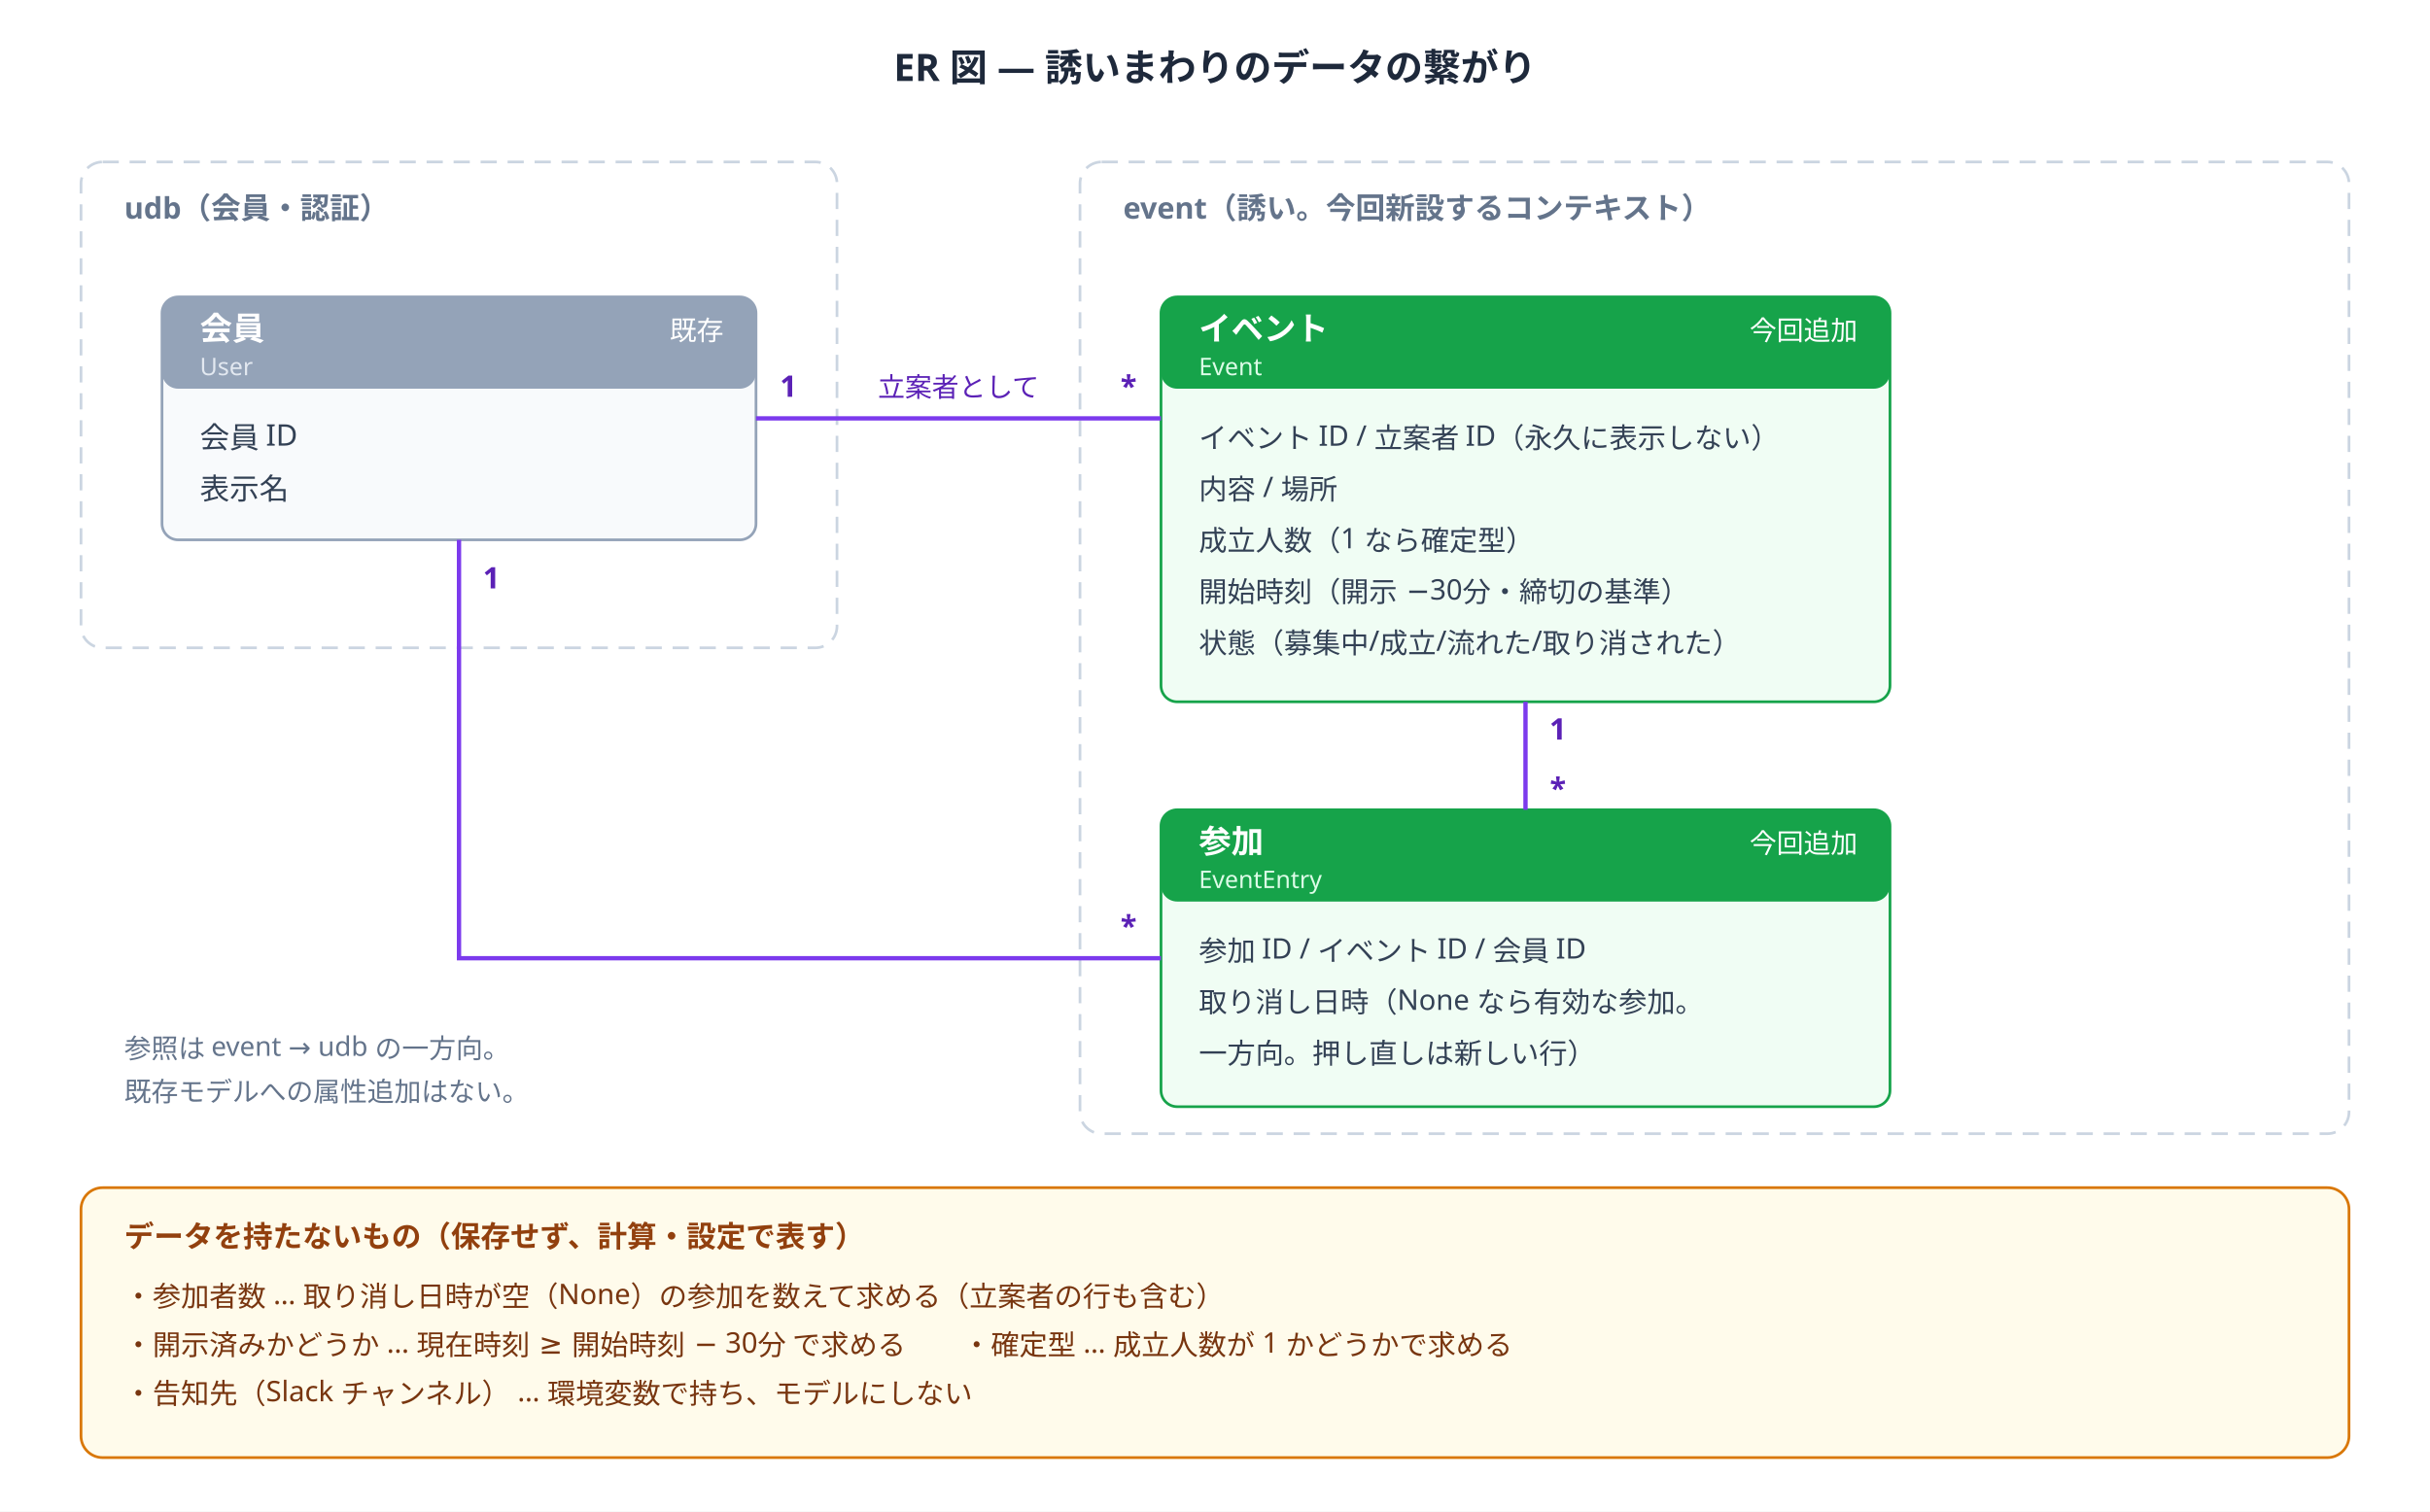
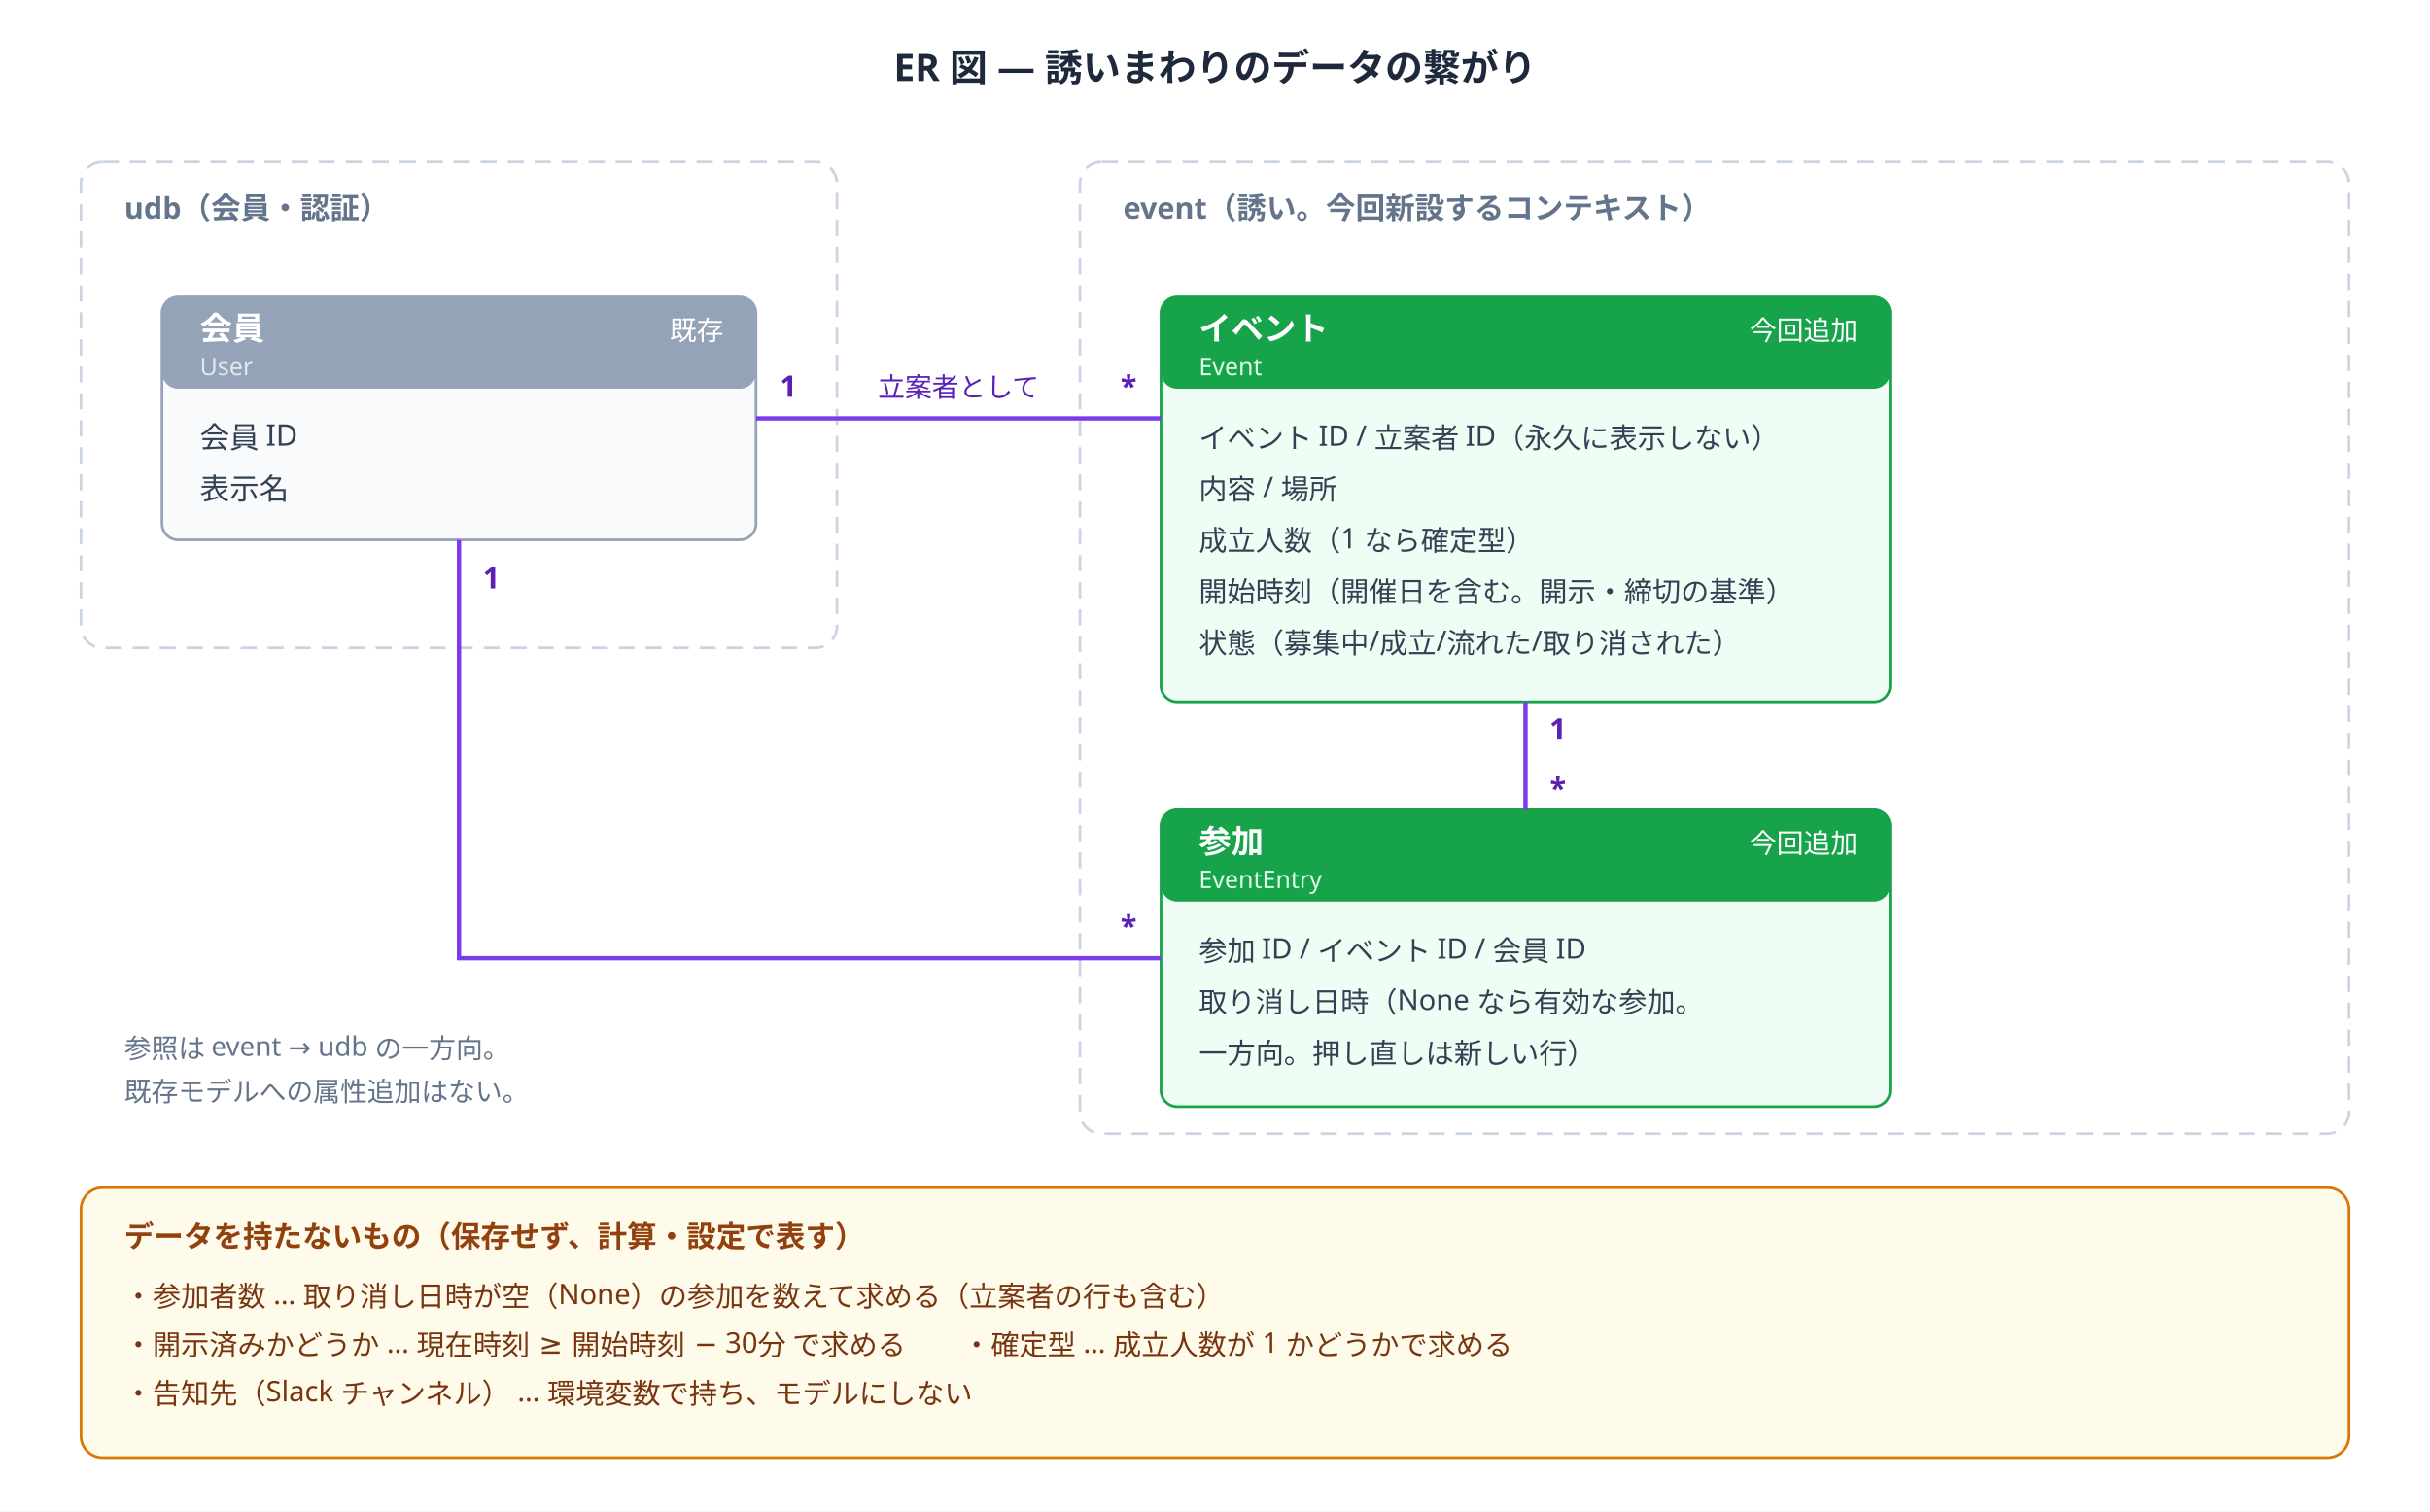
<svg xmlns="http://www.w3.org/2000/svg" viewBox="0 0 900 560" width="900" font-family="sans-serif" font-size="14">
  <rect x="0" y="0" width="900" height="560" fill="#ffffff" />
  <text x="450" y="30" text-anchor="middle" font-weight="bold" fill="#1e293b">ER 図 — 誘いまわりのデータの繋がり</text>
  <rect x="30" y="60" width="280" height="180" rx="8" fill="none" stroke="#cbd5e1" stroke-dasharray="6 4" />
  <text x="46" y="81" font-size="11" font-weight="bold" fill="#64748b">udb（会員・認証）</text>
  <rect x="60" y="110" width="220" height="90" rx="6" fill="#f8fafc" stroke="#94a3b8" />
  <rect x="60" y="110" width="220" height="34" rx="6" fill="#94a3b8" />
  <text x="74" y="126" font-size="12" font-weight="bold" fill="#ffffff">会員</text>
  <text x="74" y="139" font-size="9" fill="#e2e8f0">User</text>
  <text x="268" y="126" text-anchor="end" font-size="10" fill="#ffffff">既存</text>
  <text x="74" y="166" font-size="11" fill="#334155">会員 ID</text>
  <text x="74" y="185" font-size="11" fill="#334155">表示名</text>
  <rect x="400" y="60" width="470" height="360" rx="8" fill="none" stroke="#cbd5e1" stroke-dasharray="6 4" />
  <text x="416" y="81" font-size="11" font-weight="bold" fill="#64748b">event（誘い。今回新設するコンテキスト）</text>
  <rect x="430" y="110" width="270" height="150" rx="6" fill="#f0fdf4" stroke="#16a34a" />
  <rect x="430" y="110" width="270" height="34" rx="6" fill="#16a34a" />
  <text x="444" y="126" font-size="12" font-weight="bold" fill="#ffffff">イベント</text>
  <text x="444" y="139" font-size="9" fill="#dcfce7">Event</text>
  <text x="688" y="126" text-anchor="end" font-size="10" fill="#ffffff">今回追加</text>
  <text x="444" y="166" font-size="10.5" fill="#334155">イベント ID / 立案者 ID（永久に表示しない）</text>
  <text x="444" y="185" font-size="10.5" fill="#334155">内容 / 場所</text>
  <text x="444" y="204" font-size="10.5" fill="#334155">成立人数（1 なら確定型）</text>
-   <text x="444" y="223" font-size="10.5" fill="#334155">開始時刻（開示 −30分・締切の基準）</text>
+   <text x="444" y="223" font-size="10.5" fill="#334155">開始時刻（開催日を含む。開示・締切の基準）</text>
  <text x="444" y="242" font-size="10.5" fill="#334155">状態（募集中/成立/流れた/取り消された）</text>
  <rect x="430" y="300" width="270" height="110" rx="6" fill="#f0fdf4" stroke="#16a34a" />
  <rect x="430" y="300" width="270" height="34" rx="6" fill="#16a34a" />
  <text x="444" y="316" font-size="12" font-weight="bold" fill="#ffffff">参加</text>
  <text x="444" y="329" font-size="9" fill="#dcfce7">EventEntry</text>
  <text x="688" y="316" text-anchor="end" font-size="10" fill="#ffffff">今回追加</text>
  <text x="444" y="356" font-size="10.5" fill="#334155">参加 ID / イベント ID / 会員 ID</text>
  <text x="444" y="375" font-size="10.5" fill="#334155">取り消し日時（None なら有効な参加。</text>
  <text x="444" y="394" font-size="10.5" fill="#334155">　一方向。押し直しは新しい行）</text>
  <path d="M280,155 H430" fill="none" stroke="#7c3aed" stroke-width="1.6" />
  <text x="292" y="147" text-anchor="middle" font-size="11" font-weight="bold" fill="#5b21b6">1</text>
  <text x="418" y="147" text-anchor="middle" font-size="11" font-weight="bold" fill="#5b21b6">*</text>
  <text x="355" y="147" text-anchor="middle" font-size="10" fill="#5b21b6">立案者として</text>
  <path d="M170,200 V355 H430" fill="none" stroke="#7c3aed" stroke-width="1.6" />
  <text x="182" y="218" text-anchor="middle" font-size="11" font-weight="bold" fill="#5b21b6">1</text>
  <text x="418" y="347" text-anchor="middle" font-size="11" font-weight="bold" fill="#5b21b6">*</text>
  <path d="M565,260 V300" fill="none" stroke="#7c3aed" stroke-width="1.6" />
  <text x="577" y="274" text-anchor="middle" font-size="11" font-weight="bold" fill="#5b21b6">1</text>
  <text x="577" y="296" text-anchor="middle" font-size="11" font-weight="bold" fill="#5b21b6">*</text>
  <rect x="30" y="440" width="840" height="100" rx="8" fill="#fffbeb" stroke="#d97706" />
  <text x="46" y="462" font-size="11" font-weight="bold" fill="#92400e">データを持たないもの（保存せず、計算・設定で表す）</text>
  <text x="46" y="484" font-size="10.5" fill="#78350f">・参加者数 … 取り消し日時が空（None）の参加を数えて求める（立案者の行も含む）</text>
  <text x="46" y="502" font-size="10.5" fill="#78350f">・開示済みかどうか … 現在時刻 ≥ 開始時刻 − 30分 で求める　　・確定型 … 成立人数が 1 かどうかで求める</text>
  <text x="46" y="520" font-size="10.5" fill="#78350f">・告知先（Slack チャンネル） … 環境変数で持ち、モデルにしない</text>
  <text x="46" y="392" font-size="10" fill="#64748b">参照は event → udb の一方向。</text>
  <text x="46" y="408" font-size="10" fill="#64748b">既存モデルへの属性追加はない。</text>
</svg>
